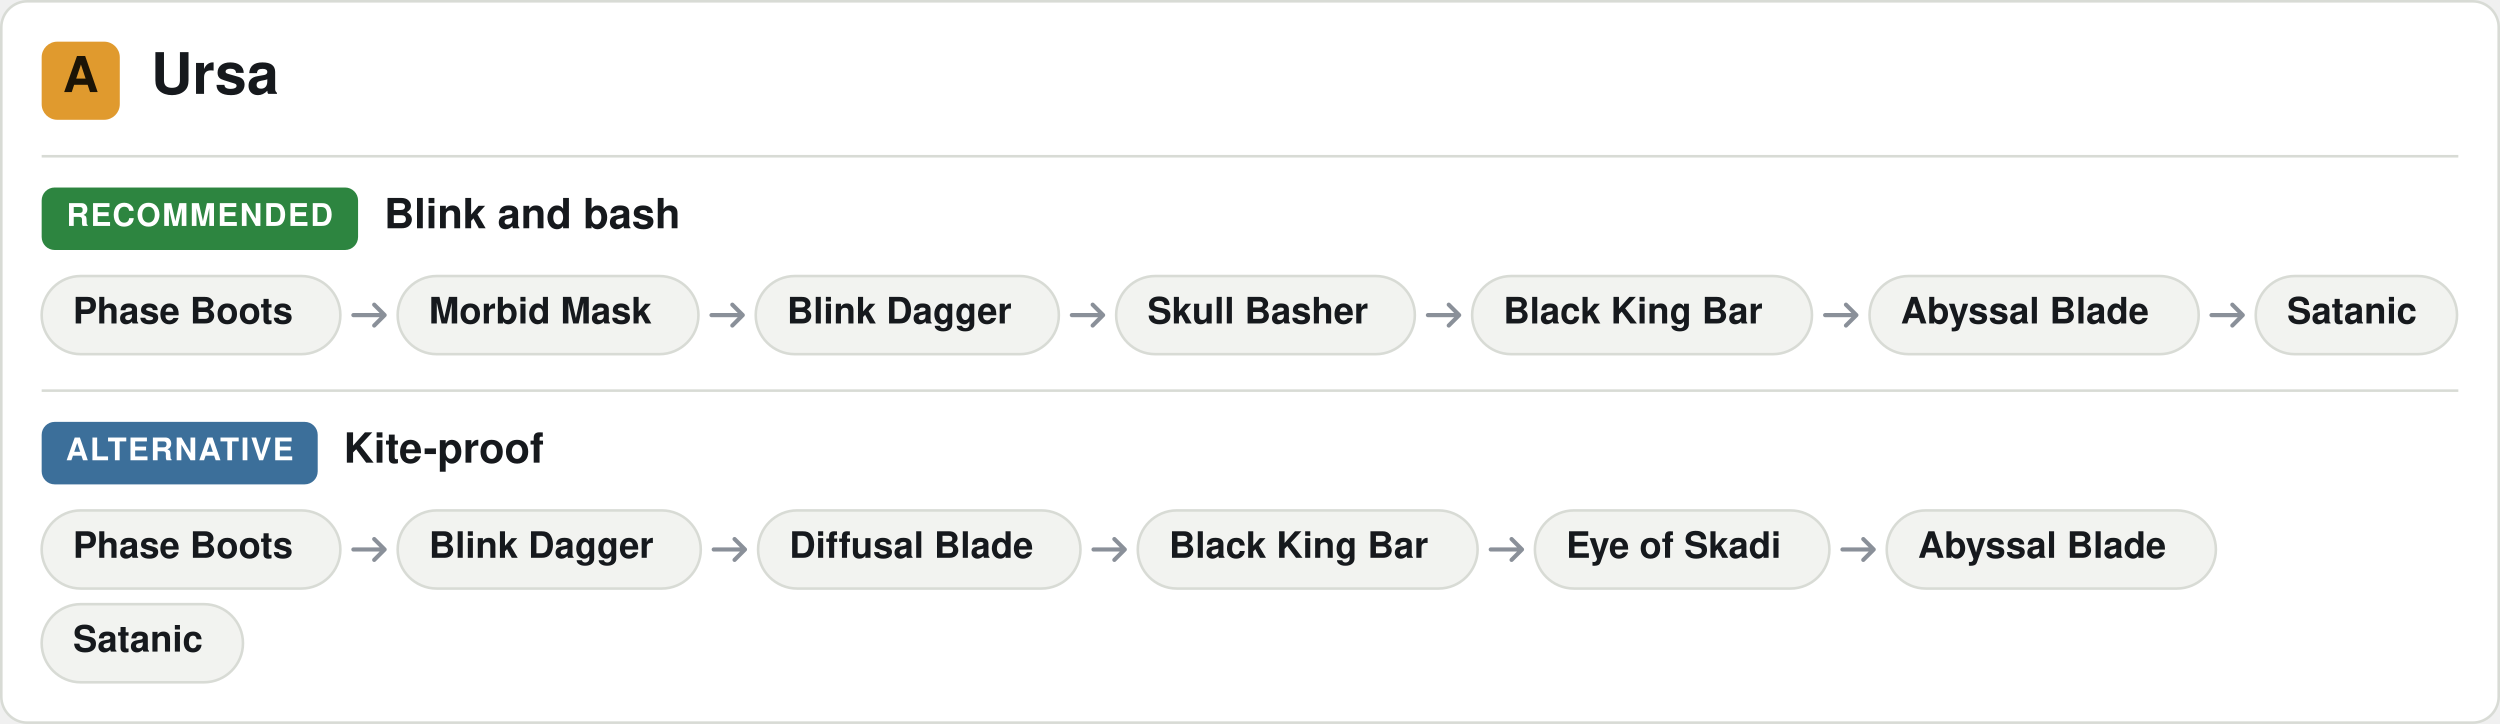
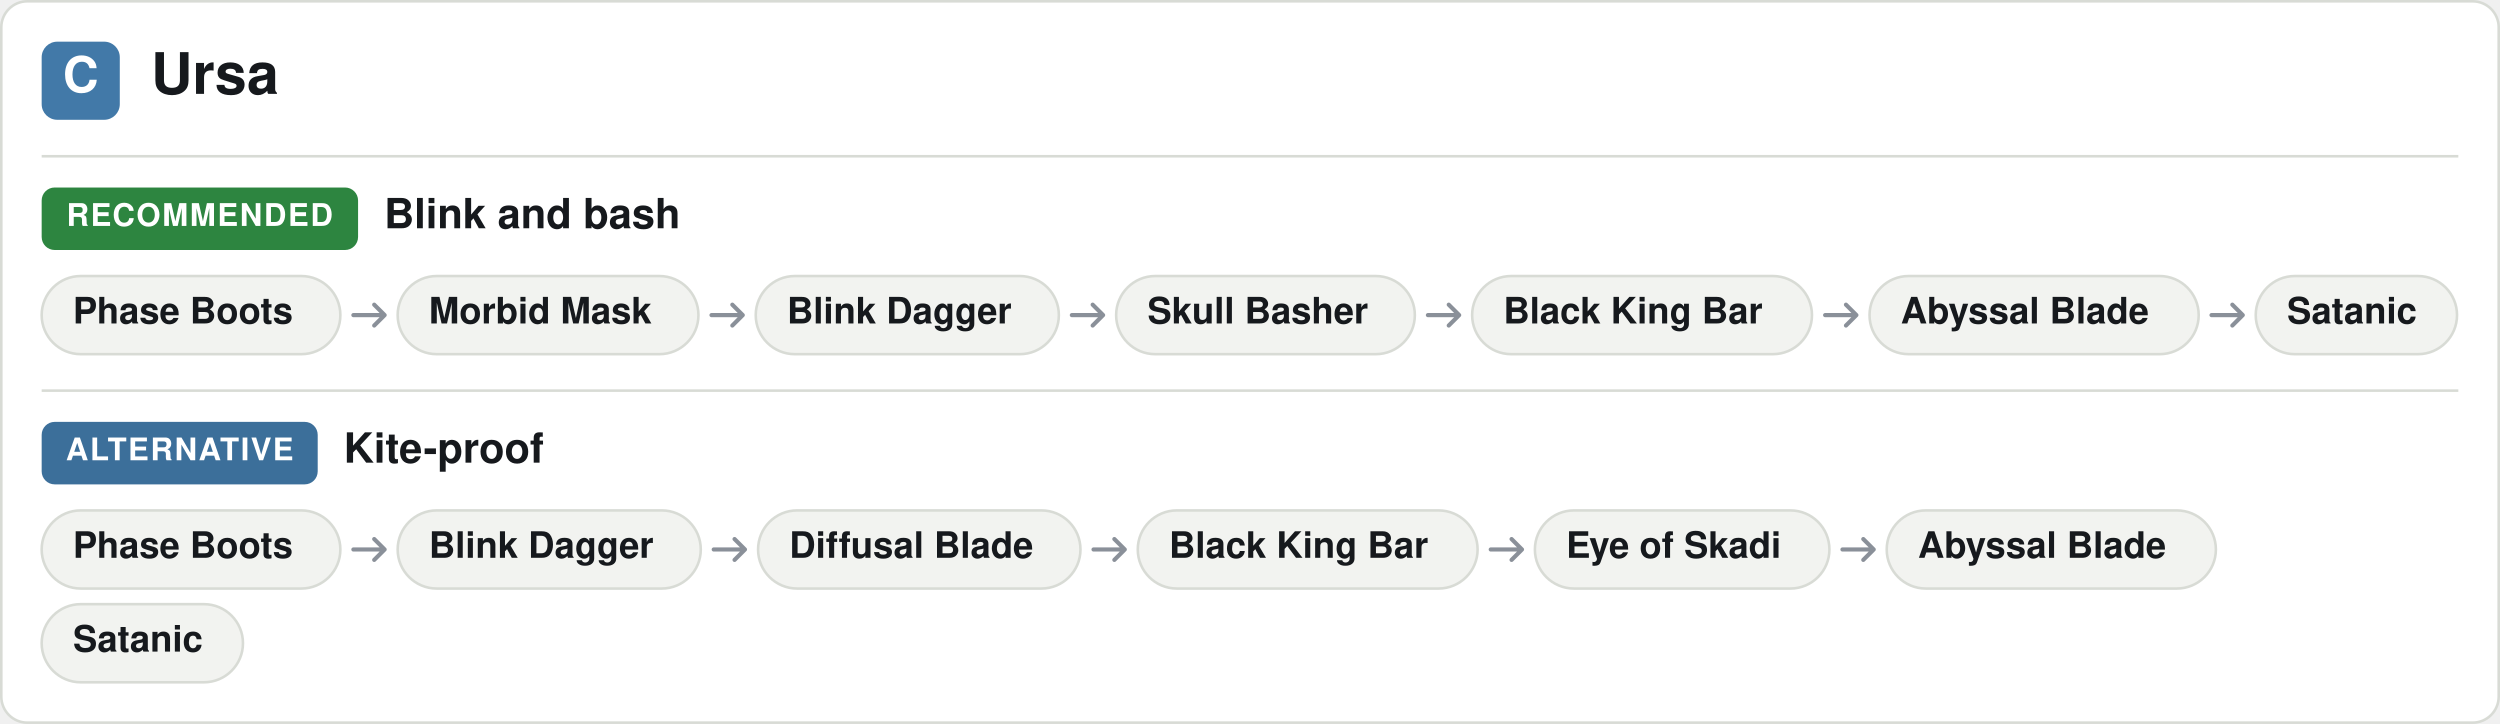
<svg xmlns="http://www.w3.org/2000/svg" viewBox="0 0 960 278" width="960" height="278" role="img" aria-label="Ursa builds for patch 7.42">
  <style>
.card{fill:#ffffff;stroke:#d8dbd5}
.pill{fill:#f2f3f0;stroke:#d8dbd5}
.ink{fill:#16191d}
.muted{fill:#5b6168}
.sep{stroke:#d8dbd5}
.up{fill:#2d8540}.down{fill:#b8352a}.steady{fill:#687079}.rework{fill:#7448ab}
.rec{fill:#2d8540}.alt{fill:#3c6f9a}
.arrow{stroke:#8a9099;fill:none}
@media (prefers-color-scheme: dark){
.card{fill:#1a1d22;stroke:#2b3037}
.pill{fill:#111317;stroke:#2b3037}
.ink{fill:#e6e8eb}
.muted{fill:#9ba2ab}
.sep{stroke:#2b3037}
.up{fill:#5cc46f}.down{fill:#ef6c60}.steady{fill:#9ba2ab}.rework{fill:#ad8ae3}
.rec{fill:#3f9a52}.alt{fill:#4f88b8}
.arrow{stroke:#6f767f}
}
text{font-family:'Segoe UI',Helvetica,Arial,sans-serif;font-weight:700}
</style>
  <rect class="card" x="0.5" y="0.5" width="959" height="277" rx="10" />
-   <rect x="16" y="16" width="30" height="30" rx="6" fill="#e09a2e" />
-   <text x="31" y="31" fill="#1c1406" font-size="19" text-anchor="middle" dominant-baseline="central">A</text>
+   <rect x="16" y="16" width="30" height="30" rx="6" fill="#4279a8" />
+   <text x="31" y="31" fill="#ffffff" font-size="19" text-anchor="middle" dominant-baseline="central">C</text>
  <text class="ink" x="58" y="31" font-size="22" dominant-baseline="central">Ursa</text>
  <line class="sep" x1="16" x2="944" y1="60" y2="60" />
  <rect class="rec" x="16" y="72" width="121.5" height="24" rx="5" />
  <text x="76.7" y="84" fill="#ffffff" font-size="12" letter-spacing="0.6" text-anchor="middle" dominant-baseline="central">RECOMMENDED</text>
  <text class="ink" x="147.5" y="84" font-size="16" dominant-baseline="central">Blink and bash</text>
  <rect class="pill" x="16.0" y="106" width="114.7" height="30" rx="15.0" />
  <text class="ink" x="28.0" y="121.0" font-size="14" dominant-baseline="central">Phase Boots</text>
  <path class="arrow" stroke-width="1.6" stroke-linecap="round" stroke-linejoin="round" d="M135.699,121.0 H147.699 M143.699,117.0 L147.699,121.0 L143.699,125.0" />
  <rect class="pill" x="152.7" y="106" width="115.5" height="30" rx="15.0" />
  <text class="ink" x="164.7" y="121.0" font-size="14" dominant-baseline="central">Morbid Mask</text>
  <path class="arrow" stroke-width="1.6" stroke-linecap="round" stroke-linejoin="round" d="M273.218,121.0 H285.218 M281.218,117.0 L285.218,121.0 L281.218,125.0" />
  <rect class="pill" x="290.2" y="106" width="116.4" height="30" rx="15.0" />
  <text class="ink" x="302.2" y="121.0" font-size="14" dominant-baseline="central">Blink Dagger</text>
  <path class="arrow" stroke-width="1.6" stroke-linecap="round" stroke-linejoin="round" d="M411.589,121.0 H423.589 M419.589,117.0 L423.589,121.0 L419.589,125.0" />
  <rect class="pill" x="428.6" y="106" width="114.7" height="30" rx="15.0" />
  <text class="ink" x="440.6" y="121.0" font-size="14" dominant-baseline="central">Skull Basher</text>
  <path class="arrow" stroke-width="1.6" stroke-linecap="round" stroke-linejoin="round" d="M548.321,121.0 H560.321 M556.321,117.0 L560.321,121.0 L556.321,125.0" />
  <rect class="pill" x="565.3" y="106" width="130.5" height="30" rx="15.0" />
  <text class="ink" x="577.3" y="121.0" font-size="14" dominant-baseline="central">Black King Bar</text>
  <path class="arrow" stroke-width="1.6" stroke-linecap="round" stroke-linejoin="round" d="M700.853,121.0 H712.853 M708.853,117.0 L712.853,121.0 L708.853,125.0" />
  <rect class="pill" x="717.9" y="106" width="126.4" height="30" rx="15.0" />
  <text class="ink" x="729.9" y="121.0" font-size="14" dominant-baseline="central">Abyssal Blade</text>
  <path class="arrow" stroke-width="1.6" stroke-linecap="round" stroke-linejoin="round" d="M849.222,121.0 H861.222 M857.222,117.0 L861.222,121.0 L857.222,125.0" />
  <rect class="pill" x="866.2" y="106" width="77.3" height="30" rx="15.0" />
  <text class="ink" x="878.2" y="121.0" font-size="14" dominant-baseline="central">Satanic</text>
  <line class="sep" x1="16" x2="944" y1="150" y2="150" />
  <rect class="alt" x="16" y="162" width="106.0" height="24" rx="5" />
  <text x="69.0" y="174" fill="#ffffff" font-size="12" letter-spacing="0.6" text-anchor="middle" dominant-baseline="central">ALTERNATIVE</text>
  <text class="ink" x="132.0" y="174" font-size="16" dominant-baseline="central">Kite-proof</text>
  <rect class="pill" x="16.0" y="196" width="114.7" height="30" rx="15.0" />
  <text class="ink" x="28.0" y="211.0" font-size="14" dominant-baseline="central">Phase Boots</text>
  <path class="arrow" stroke-width="1.6" stroke-linecap="round" stroke-linejoin="round" d="M135.699,211.0 H147.699 M143.699,207.0 L147.699,211.0 L143.699,215.0" />
  <rect class="pill" x="152.7" y="196" width="116.4" height="30" rx="15.0" />
  <text class="ink" x="164.7" y="211.0" font-size="14" dominant-baseline="central">Blink Dagger</text>
  <path class="arrow" stroke-width="1.6" stroke-linecap="round" stroke-linejoin="round" d="M274.07,211.0 H286.07 M282.07,207.0 L286.07,211.0 L282.07,215.0" />
  <rect class="pill" x="291.1" y="196" width="123.8" height="30" rx="15.0" />
  <text class="ink" x="303.1" y="211.0" font-size="14" dominant-baseline="central">Diffusal Blade</text>
  <path class="arrow" stroke-width="1.6" stroke-linecap="round" stroke-linejoin="round" d="M419.915,211.0 H431.915 M427.915,207.0 L431.915,211.0 L427.915,215.0" />
  <rect class="pill" x="436.9" y="196" width="130.5" height="30" rx="15.0" />
  <text class="ink" x="448.9" y="211.0" font-size="14" dominant-baseline="central">Black King Bar</text>
  <path class="arrow" stroke-width="1.6" stroke-linecap="round" stroke-linejoin="round" d="M572.447,211.0 H584.447 M580.447,207.0 L584.447,211.0 L580.447,215.0" />
  <rect class="pill" x="589.4" y="196" width="113.1" height="30" rx="15.0" />
  <text class="ink" x="601.4" y="211.0" font-size="14" dominant-baseline="central">Eye of Skadi</text>
  <path class="arrow" stroke-width="1.6" stroke-linecap="round" stroke-linejoin="round" d="M707.507,211.0 H719.507 M715.507,207.0 L719.507,211.0 L715.507,215.0" />
  <rect class="pill" x="724.5" y="196" width="126.4" height="30" rx="15.0" />
  <text class="ink" x="736.5" y="211.0" font-size="14" dominant-baseline="central">Abyssal Blade</text>
  <rect class="pill" x="16.0" y="232" width="77.3" height="30" rx="15.0" />
  <text class="ink" x="28.0" y="247.0" font-size="14" dominant-baseline="central">Satanic</text>
</svg>
